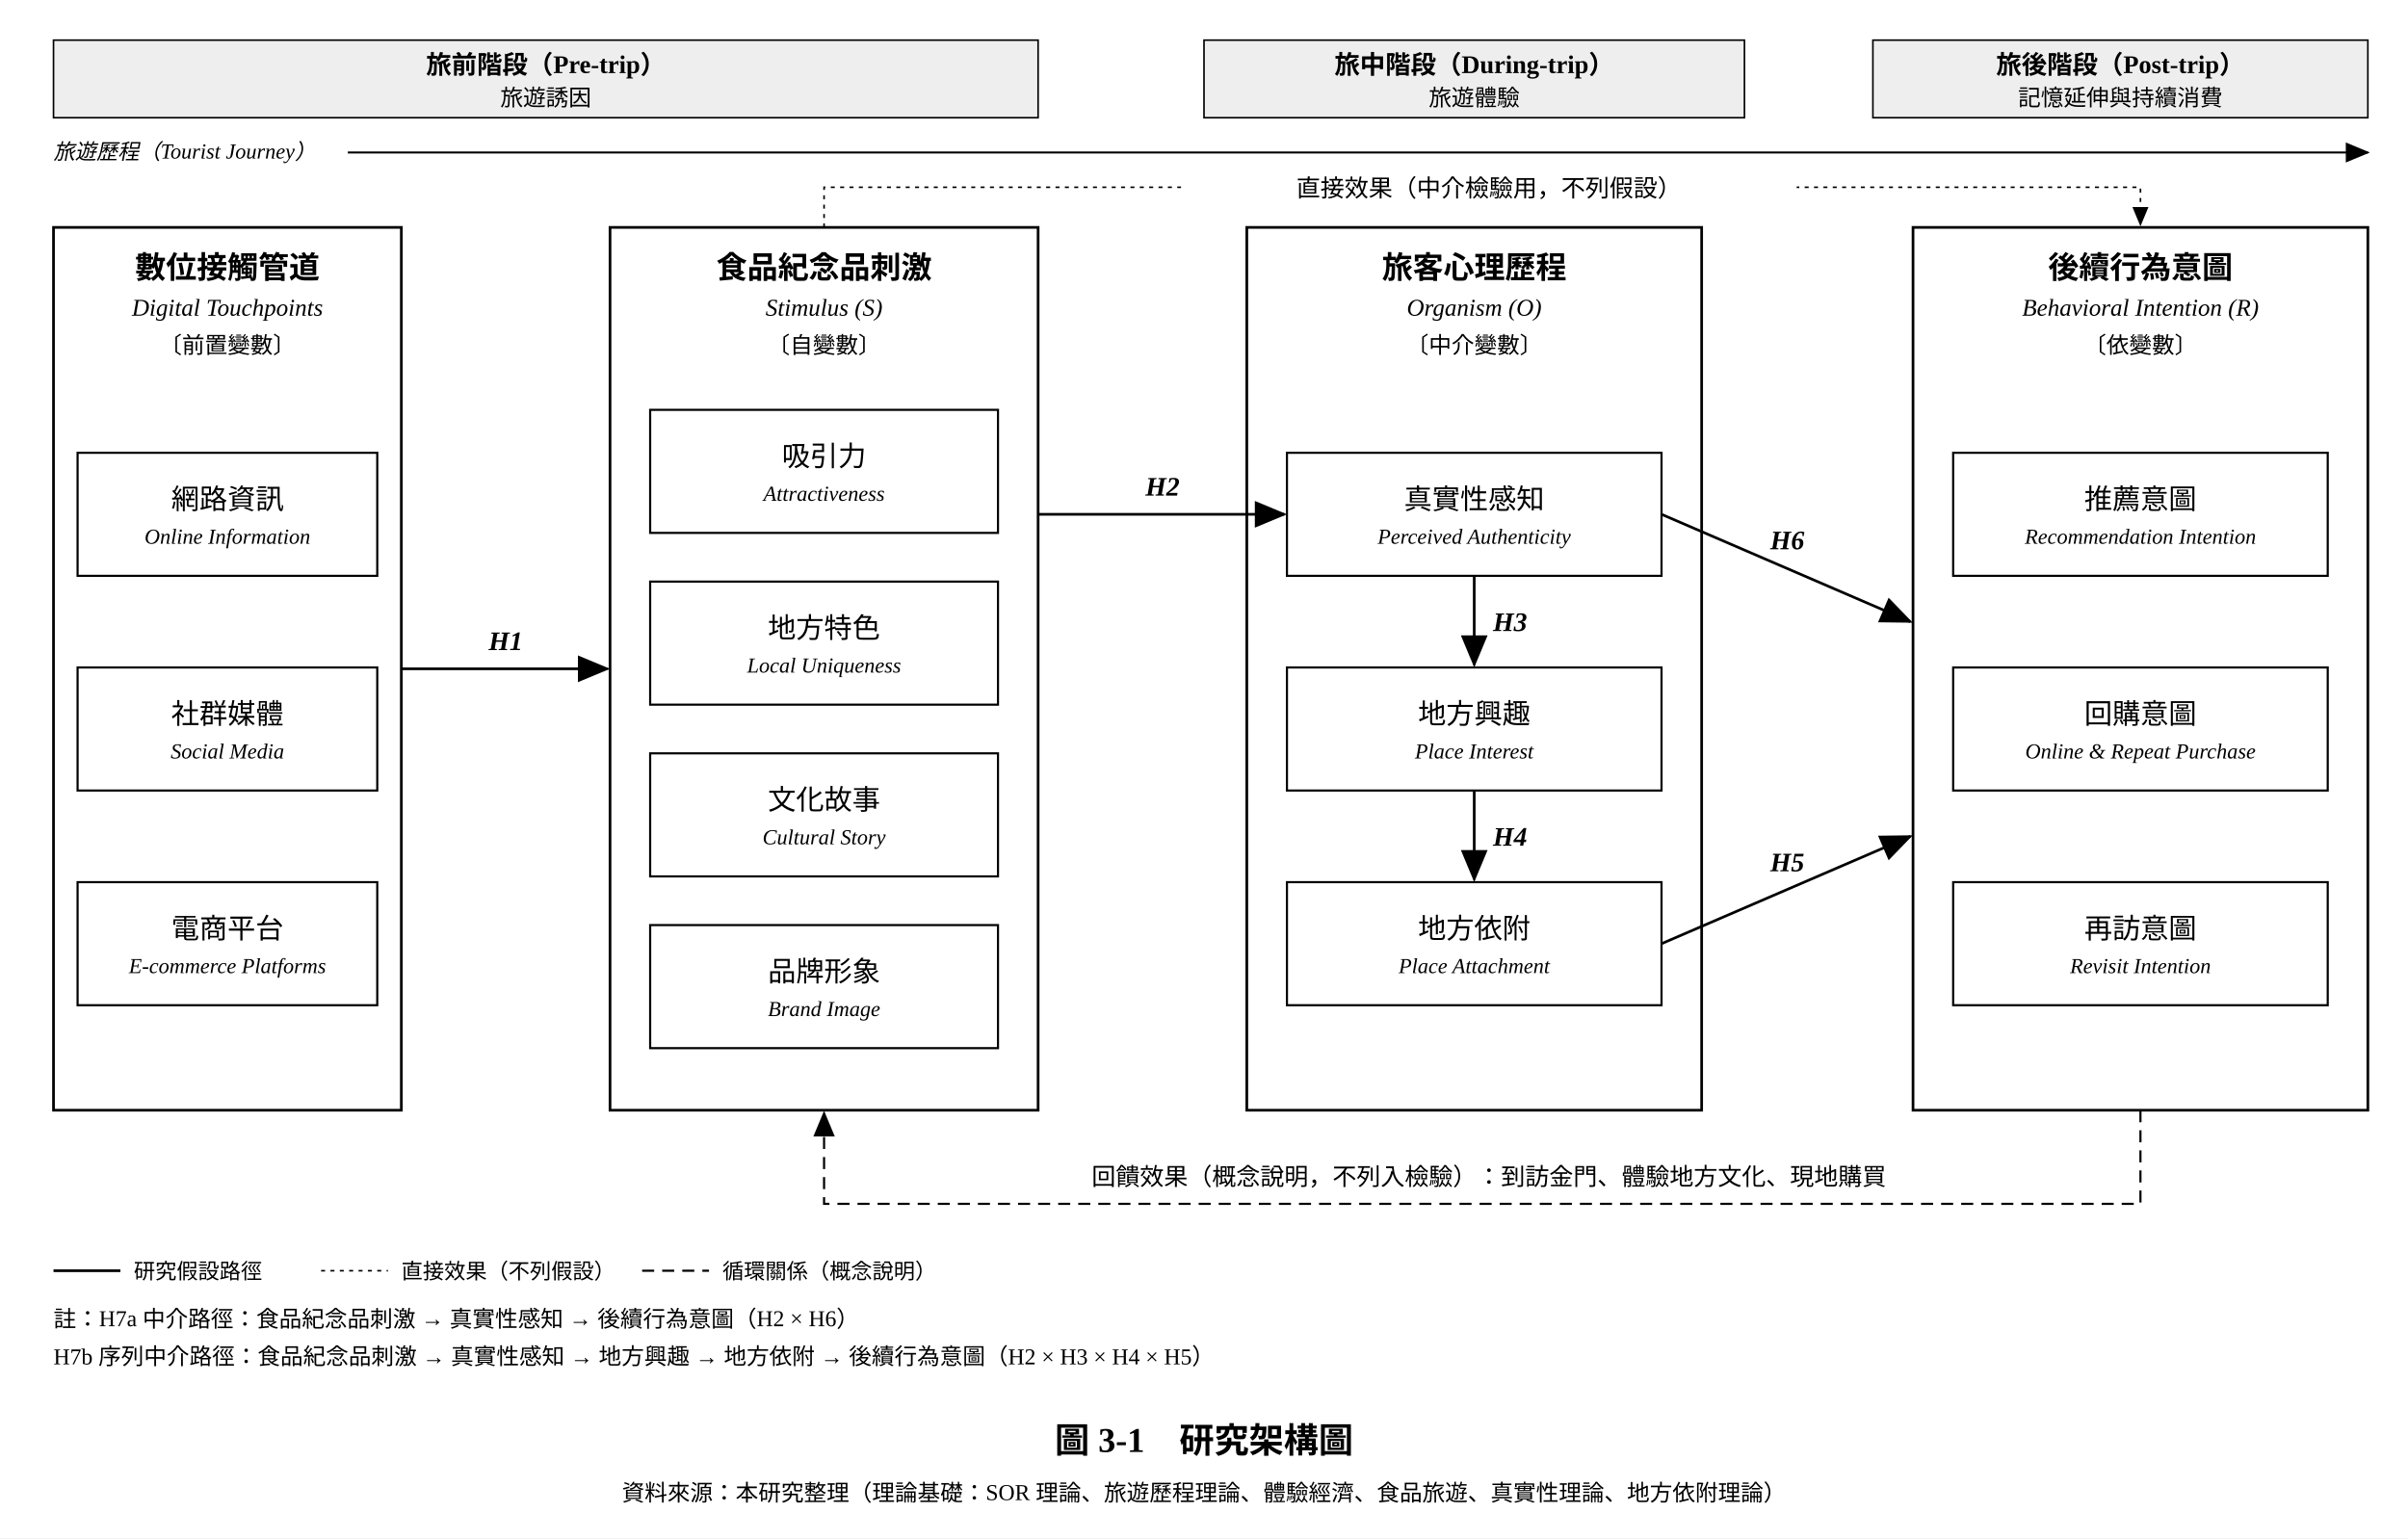
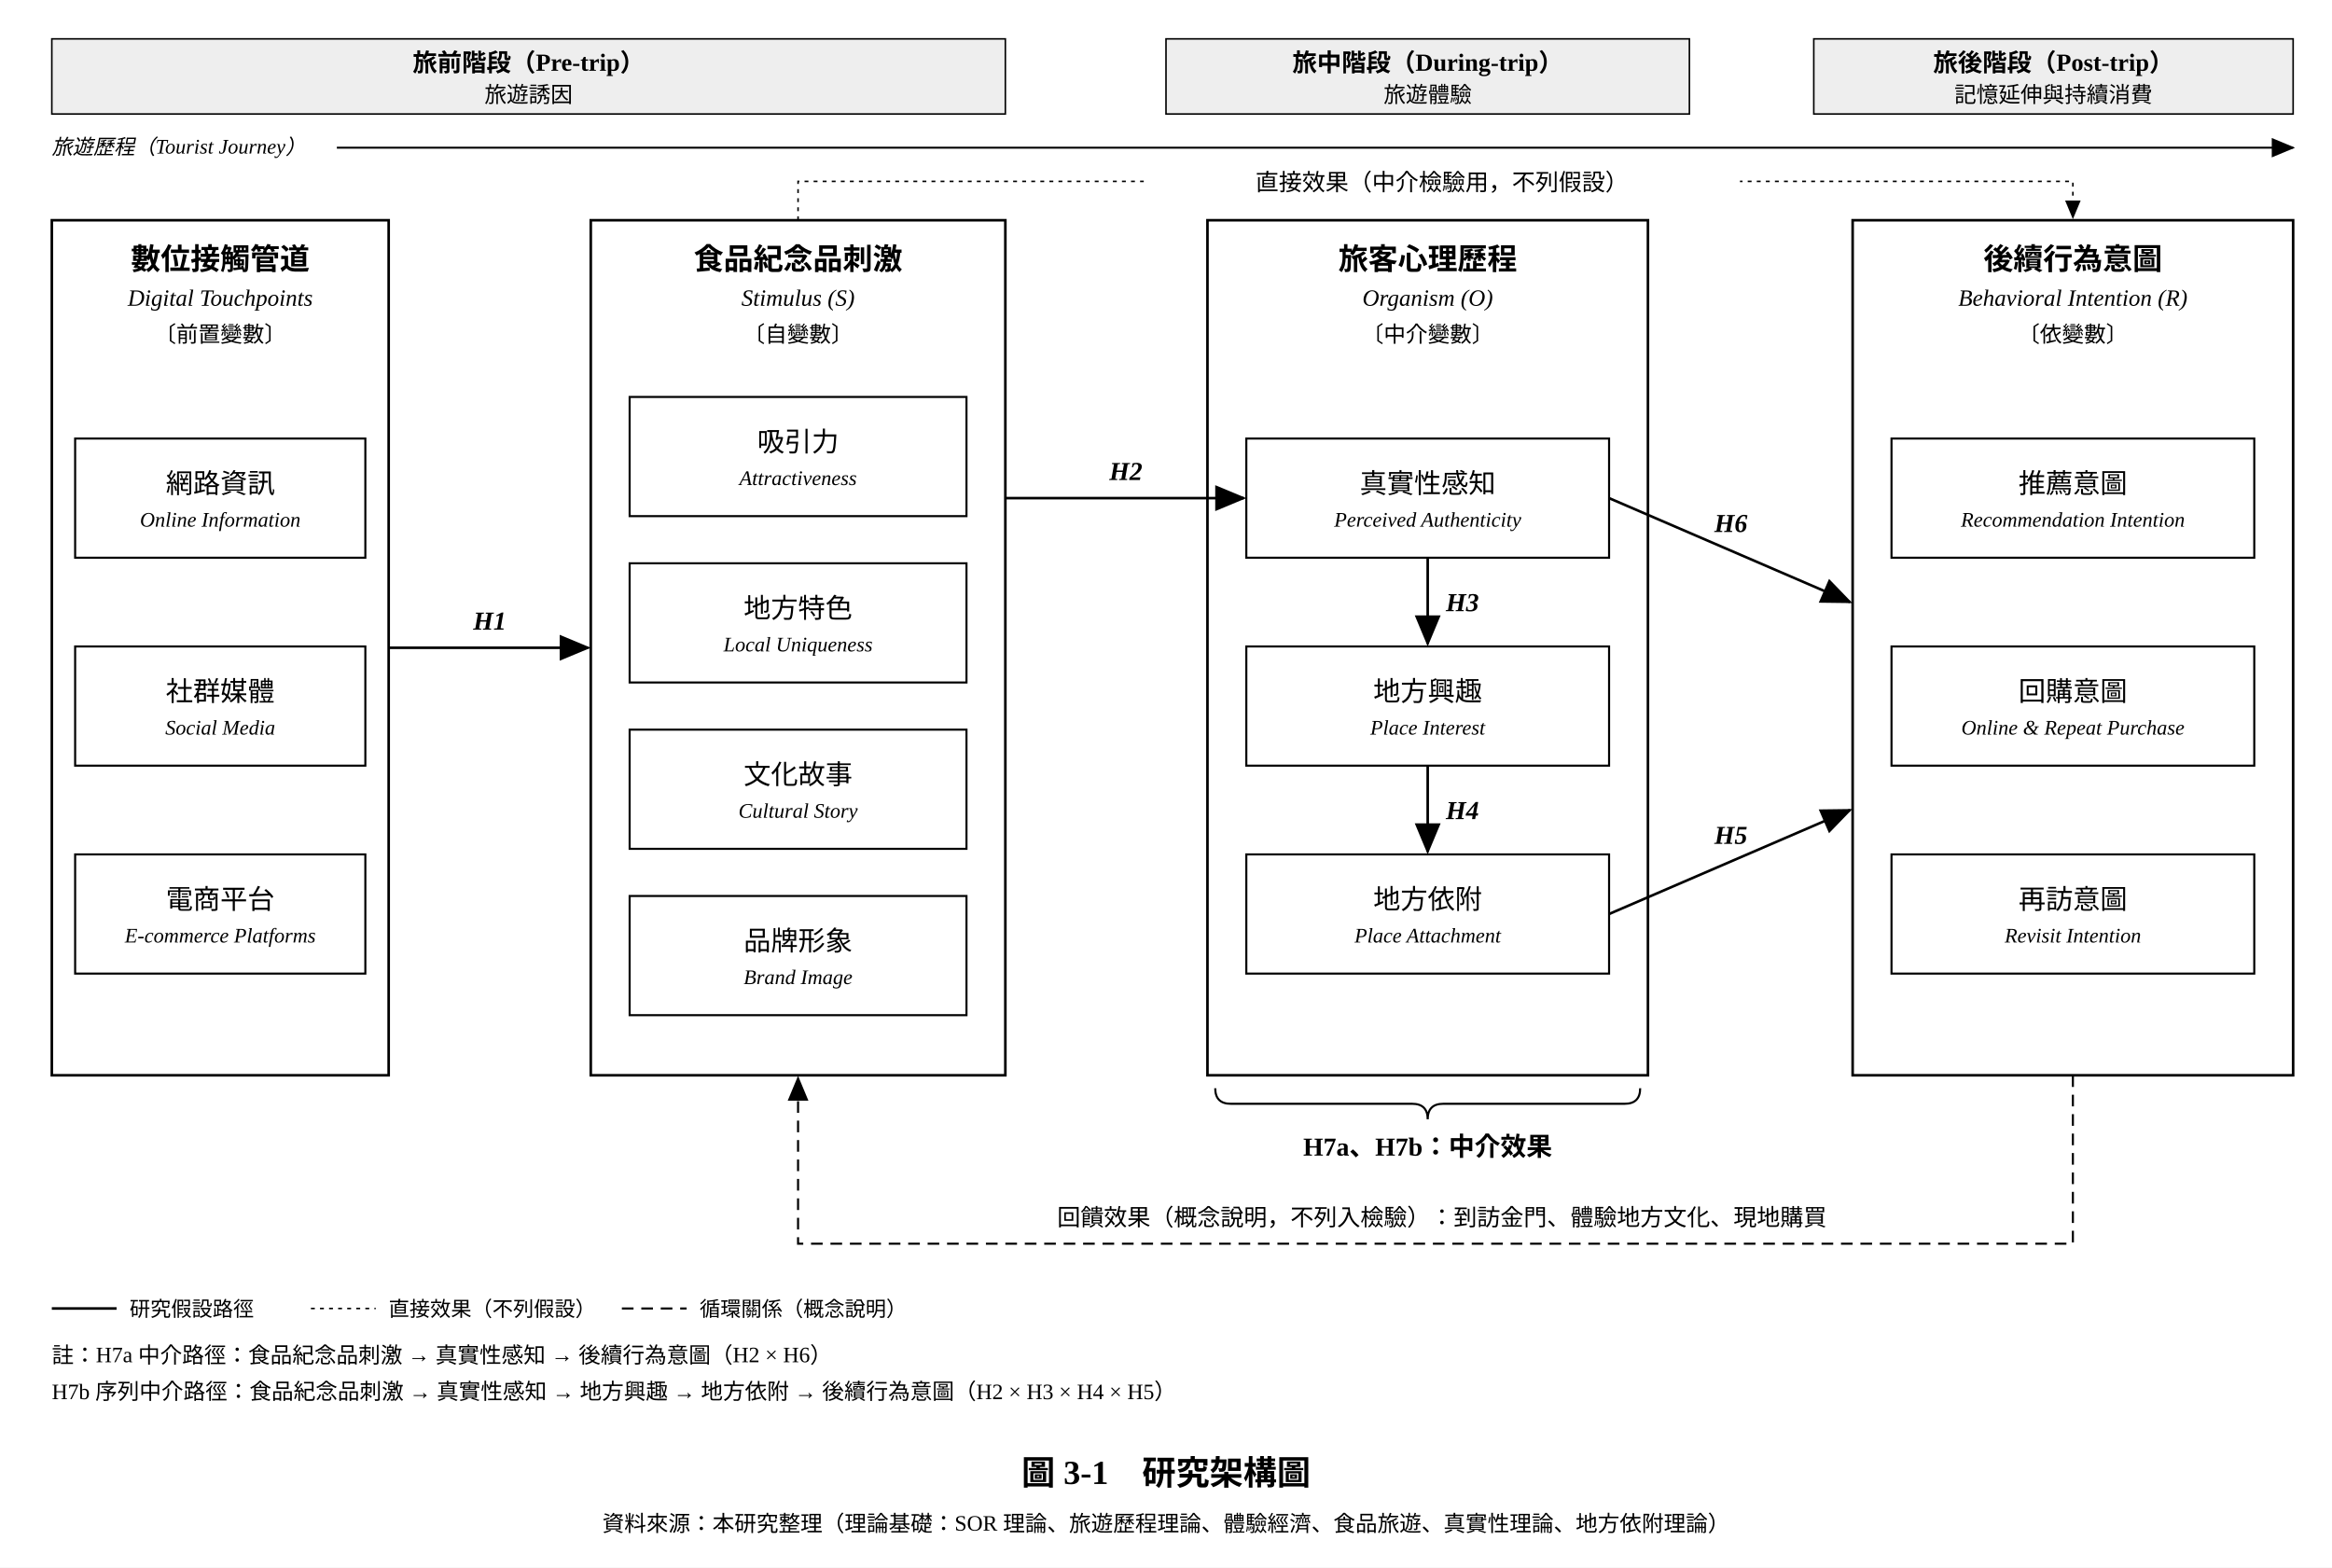
- <svg xmlns="http://www.w3.org/2000/svg" width="1800" height="1150" viewBox="0 0 1800 1150" font-family="'Times New Roman','Liberation Serif','WenQuanYi Zen Hei',serif">
+ <svg xmlns="http://www.w3.org/2000/svg" width="1800" height="1210" viewBox="0 0 1800 1210" font-family="'Times New Roman','Liberation Serif','WenQuanYi Zen Hei',serif">
  <defs>
    <marker id="ah" markerWidth="12" markerHeight="10" refX="11" refY="5" orient="auto">
      <path d="M0,0 L12,5 L0,10 z" fill="#000" />
    </marker>
  </defs>
-   <rect width="1800" height="1150" fill="#fff" />
+   <rect width="1800" height="1210" fill="#fff" />
  <rect x="40" y="30" width="736" height="58" fill="#eee" stroke="#000" stroke-width="1.2" />
  <text x="408.0" y="55" font-size="19" font-weight="bold" font-style="normal" text-anchor="middle">旅前階段（Pre-trip）</text>
  <text x="408.0" y="79" font-size="17" font-weight="normal" font-style="normal" text-anchor="middle">旅遊誘因</text>
  <rect x="900" y="30" width="404" height="58" fill="#eee" stroke="#000" stroke-width="1.2" />
  <text x="1102.0" y="55" font-size="19" font-weight="bold" font-style="normal" text-anchor="middle">旅中階段（During-trip）</text>
  <text x="1102.0" y="79" font-size="17" font-weight="normal" font-style="normal" text-anchor="middle">旅遊體驗</text>
  <rect x="1400" y="30" width="370" height="58" fill="#eee" stroke="#000" stroke-width="1.2" />
  <text x="1585.0" y="55" font-size="19" font-weight="bold" font-style="normal" text-anchor="middle">旅後階段（Post-trip）</text>
  <text x="1585.0" y="79" font-size="17" font-weight="normal" font-style="normal" text-anchor="middle">記憶延伸與持續消費</text>
  <text x="40" y="119" font-size="16" font-weight="normal" font-style="italic" text-anchor="start">旅遊歷程（Tourist Journey）</text>
  <line x1="260" y1="114" x2="1770" y2="114" stroke="#000" stroke-width="1.5" marker-end="url(#ah)" />
  <rect x="40" y="170" width="260" height="660" fill="#fff" stroke="#000" stroke-width="2" />
  <text x="170.0" y="208" font-size="23" font-weight="bold" font-style="normal" text-anchor="middle">數位接觸管道</text>
  <text x="170.0" y="236" font-size="18" font-weight="normal" font-style="italic" text-anchor="middle">Digital Touchpoints</text>
  <text x="170.0" y="264" font-size="17" font-weight="normal" font-style="normal" text-anchor="middle">〔前置變數〕</text>
  <rect x="58" y="338.5" width="224" height="92" fill="#fff" stroke="#000" stroke-width="1.6" />
  <text x="170.0" y="380.5" font-size="21" font-weight="normal" font-style="normal" text-anchor="middle">網路資訊</text>
  <text x="170.0" y="406.5" font-size="16" font-weight="normal" font-style="italic" text-anchor="middle">Online Information</text>
  <rect x="58" y="499.0" width="224" height="92" fill="#fff" stroke="#000" stroke-width="1.6" />
  <text x="170.0" y="541.0" font-size="21" font-weight="normal" font-style="normal" text-anchor="middle">社群媒體</text>
  <text x="170.0" y="567.0" font-size="16" font-weight="normal" font-style="italic" text-anchor="middle">Social Media</text>
  <rect x="58" y="659.5" width="224" height="92" fill="#fff" stroke="#000" stroke-width="1.6" />
  <text x="170.0" y="701.5" font-size="21" font-weight="normal" font-style="normal" text-anchor="middle">電商平台</text>
  <text x="170.0" y="727.5" font-size="16" font-weight="normal" font-style="italic" text-anchor="middle">E-commerce Platforms</text>
  <rect x="456" y="170" width="320" height="660" fill="#fff" stroke="#000" stroke-width="2" />
  <text x="616.0" y="208" font-size="23" font-weight="bold" font-style="normal" text-anchor="middle">食品紀念品刺激</text>
  <text x="616.0" y="236" font-size="18" font-weight="normal" font-style="italic" text-anchor="middle">Stimulus (S)</text>
  <text x="616.0" y="264" font-size="17" font-weight="normal" font-style="normal" text-anchor="middle">〔自變數〕</text>
  <rect x="486" y="306.4" width="260" height="92" fill="#fff" stroke="#000" stroke-width="1.6" />
  <text x="616.0" y="348.4" font-size="21" font-weight="normal" font-style="normal" text-anchor="middle">吸引力</text>
  <text x="616.0" y="374.4" font-size="16" font-weight="normal" font-style="italic" text-anchor="middle">Attractiveness</text>
  <rect x="486" y="434.8" width="260" height="92" fill="#fff" stroke="#000" stroke-width="1.6" />
  <text x="616.0" y="476.8" font-size="21" font-weight="normal" font-style="normal" text-anchor="middle">地方特色</text>
  <text x="616.0" y="502.8" font-size="16" font-weight="normal" font-style="italic" text-anchor="middle">Local Uniqueness</text>
  <rect x="486" y="563.2" width="260" height="92" fill="#fff" stroke="#000" stroke-width="1.6" />
  <text x="616.0" y="605.2" font-size="21" font-weight="normal" font-style="normal" text-anchor="middle">文化故事</text>
  <text x="616.0" y="631.2" font-size="16" font-weight="normal" font-style="italic" text-anchor="middle">Cultural Story</text>
  <rect x="486" y="691.6" width="260" height="92" fill="#fff" stroke="#000" stroke-width="1.6" />
  <text x="616.0" y="733.6" font-size="21" font-weight="normal" font-style="normal" text-anchor="middle">品牌形象</text>
  <text x="616.0" y="759.6" font-size="16" font-weight="normal" font-style="italic" text-anchor="middle">Brand Image</text>
  <rect x="932" y="170" width="340" height="660" fill="#fff" stroke="#000" stroke-width="2" />
  <text x="1102.0" y="208" font-size="23" font-weight="bold" font-style="normal" text-anchor="middle">旅客心理歷程</text>
  <text x="1102.0" y="236" font-size="18" font-weight="normal" font-style="italic" text-anchor="middle">Organism (O)</text>
  <text x="1102.0" y="264" font-size="17" font-weight="normal" font-style="normal" text-anchor="middle">〔中介變數〕</text>
  <rect x="962" y="338.5" width="280" height="92" fill="#fff" stroke="#000" stroke-width="1.6" />
  <text x="1102.0" y="380.5" font-size="21" font-weight="normal" font-style="normal" text-anchor="middle">真實性感知</text>
  <text x="1102.0" y="406.5" font-size="16" font-weight="normal" font-style="italic" text-anchor="middle">Perceived Authenticity</text>
  <rect x="962" y="499.0" width="280" height="92" fill="#fff" stroke="#000" stroke-width="1.6" />
  <text x="1102.0" y="541.0" font-size="21" font-weight="normal" font-style="normal" text-anchor="middle">地方興趣</text>
  <text x="1102.0" y="567.0" font-size="16" font-weight="normal" font-style="italic" text-anchor="middle">Place Interest</text>
  <rect x="962" y="659.5" width="280" height="92" fill="#fff" stroke="#000" stroke-width="1.6" />
  <text x="1102.0" y="701.5" font-size="21" font-weight="normal" font-style="normal" text-anchor="middle">地方依附</text>
  <text x="1102.0" y="727.5" font-size="16" font-weight="normal" font-style="italic" text-anchor="middle">Place Attachment</text>
  <line x1="1102.0" y1="430.5" x2="1102.0" y2="497.0" stroke="#000" stroke-width="2" marker-end="url(#ah)" />
  <text x="1116.0" y="471.75" font-size="20" font-weight="bold" font-style="italic" text-anchor="start">H3</text>
  <line x1="1102.0" y1="591.0" x2="1102.0" y2="657.5" stroke="#000" stroke-width="2" marker-end="url(#ah)" />
  <text x="1116.0" y="632.25" font-size="20" font-weight="bold" font-style="italic" text-anchor="start">H4</text>
  <rect x="1430" y="170" width="340" height="660" fill="#fff" stroke="#000" stroke-width="2" />
  <text x="1600.0" y="208" font-size="23" font-weight="bold" font-style="normal" text-anchor="middle">後續行為意圖</text>
  <text x="1600.0" y="236" font-size="18" font-weight="normal" font-style="italic" text-anchor="middle">Behavioral Intention (R)</text>
  <text x="1600.0" y="264" font-size="17" font-weight="normal" font-style="normal" text-anchor="middle">〔依變數〕</text>
  <rect x="1460" y="338.5" width="280" height="92" fill="#fff" stroke="#000" stroke-width="1.6" />
  <text x="1600.0" y="380.5" font-size="21" font-weight="normal" font-style="normal" text-anchor="middle">推薦意圖</text>
  <text x="1600.0" y="406.5" font-size="16" font-weight="normal" font-style="italic" text-anchor="middle">Recommendation Intention</text>
  <rect x="1460" y="499.0" width="280" height="92" fill="#fff" stroke="#000" stroke-width="1.6" />
  <text x="1600.0" y="541.0" font-size="21" font-weight="normal" font-style="normal" text-anchor="middle">回購意圖</text>
  <text x="1600.0" y="567.0" font-size="16" font-weight="normal" font-style="italic" text-anchor="middle">Online &amp; Repeat Purchase</text>
  <rect x="1460" y="659.5" width="280" height="92" fill="#fff" stroke="#000" stroke-width="1.6" />
  <text x="1600.0" y="701.5" font-size="21" font-weight="normal" font-style="normal" text-anchor="middle">再訪意圖</text>
  <text x="1600.0" y="727.5" font-size="16" font-weight="normal" font-style="italic" text-anchor="middle">Revisit Intention</text>
  <line x1="300" y1="500.0" x2="454" y2="500.0" stroke="#000" stroke-width="2" marker-end="url(#ah)" />
  <text x="378.0" y="486.0" font-size="20" font-weight="bold" font-style="italic" text-anchor="middle">H1</text>
  <line x1="776" y1="384.5" x2="960" y2="384.5" stroke="#000" stroke-width="2" marker-end="url(#ah)" />
  <text x="869.0" y="370.5" font-size="20" font-weight="bold" font-style="italic" text-anchor="middle">H2</text>
  <line x1="1242" y1="384.5" x2="1428" y2="464.75" stroke="#000" stroke-width="2" marker-end="url(#ah)" />
  <text x="1336.0" y="410.625" font-size="20" font-weight="bold" font-style="italic" text-anchor="middle">H6</text>
  <line x1="1242" y1="705.5" x2="1428" y2="625.25" stroke="#000" stroke-width="2" marker-end="url(#ah)" />
  <text x="1336.0" y="651.375" font-size="20" font-weight="bold" font-style="italic" text-anchor="middle">H5</text>
  <path d="M616.0,170 L616.0,140 L1600.0,140 L1600.0,168" fill="none" stroke="#000" stroke-width="1.2" stroke-dasharray="3,4" marker-end="url(#ah)" />
  <rect x="883.0" y="126" width="460" height="28" fill="#fff" />
  <text x="1113.0" y="147" font-size="18" font-weight="normal" font-style="normal" text-anchor="middle">直接效果（中介檢驗用，不列假設）</text>
-   <path d="M1600.0,830 L1600.0,900 L616.0,900 L616.0,832" fill="none" stroke="#000" stroke-width="1.6" stroke-dasharray="9,6" marker-end="url(#ah)" />
-   <text x="1113.0" y="886" font-size="18" font-weight="normal" font-style="normal" text-anchor="middle">回饋效果（概念說明，不列入檢驗）：到訪金門、體驗地方文化、現地購買</text>
-   <line x1="40" y1="950" x2="90" y2="950" stroke="#000" stroke-width="2" />
-   <text x="100" y="956" font-size="16" font-weight="normal" font-style="normal" text-anchor="start">研究假設路徑</text>
-   <line x1="240" y1="950" x2="290" y2="950" stroke="#000" stroke-width="1.2" stroke-dasharray="3,4" />
-   <text x="300" y="956" font-size="16" font-weight="normal" font-style="normal" text-anchor="start">直接效果（不列假設）</text>
-   <line x1="480" y1="950" x2="530" y2="950" stroke="#000" stroke-width="1.6" stroke-dasharray="9,6" />
-   <text x="540" y="956" font-size="16" font-weight="normal" font-style="normal" text-anchor="start">循環關係（概念說明）</text>
-   <text x="40" y="992" font-size="17" font-weight="normal" font-style="normal" text-anchor="start">註：H7a 中介路徑：食品紀念品刺激 → 真實性感知 → 後續行為意圖（H2 × H6）</text>
-   <text x="40" y="1020" font-size="17" font-weight="normal" font-style="normal" text-anchor="start">　　H7b 序列中介路徑：食品紀念品刺激 → 真實性感知 → 地方興趣 → 地方依附 → 後續行為意圖（H2 × H3 × H4 × H5）</text>
-   <text x="900.0" y="1086" font-size="26" font-weight="bold" font-style="normal" text-anchor="middle">圖 3-1　研究架構圖</text>
-   <text x="900.0" y="1122" font-size="17" font-weight="normal" font-style="normal" text-anchor="middle">資料來源：本研究整理（理論基礎：SOR 理論、旅遊歷程理論、體驗經濟、食品旅遊、真實性理論、地方依附理論）</text>
+   <path d="M938,840 Q938,852.0 950,852.0 L1090.0,852.0 Q1102.0,852.0 1102.0,864 Q1102.0,852.0 1114.0,852.0 L1254,852.0 Q1266,852.0 1266,840" fill="none" stroke="#000" stroke-width="1.6" />
+   <text x="1102.0" y="892" font-size="20" font-weight="bold" font-style="normal" text-anchor="middle">H7a、H7b：中介效果</text>
+   <path d="M1600.0,830 L1600.0,960 L616.0,960 L616.0,832" fill="none" stroke="#000" stroke-width="1.6" stroke-dasharray="9,6" marker-end="url(#ah)" />
+   <text x="1113.0" y="946" font-size="18" font-weight="normal" font-style="normal" text-anchor="middle">回饋效果（概念說明，不列入檢驗）：到訪金門、體驗地方文化、現地購買</text>
+   <line x1="40" y1="1010" x2="90" y2="1010" stroke="#000" stroke-width="2" />
+   <text x="100" y="1016" font-size="16" font-weight="normal" font-style="normal" text-anchor="start">研究假設路徑</text>
+   <line x1="240" y1="1010" x2="290" y2="1010" stroke="#000" stroke-width="1.2" stroke-dasharray="3,4" />
+   <text x="300" y="1016" font-size="16" font-weight="normal" font-style="normal" text-anchor="start">直接效果（不列假設）</text>
+   <line x1="480" y1="1010" x2="530" y2="1010" stroke="#000" stroke-width="1.6" stroke-dasharray="9,6" />
+   <text x="540" y="1016" font-size="16" font-weight="normal" font-style="normal" text-anchor="start">循環關係（概念說明）</text>
+   <text x="40" y="1052" font-size="17" font-weight="normal" font-style="normal" text-anchor="start">註：H7a 中介路徑：食品紀念品刺激 → 真實性感知 → 後續行為意圖（H2 × H6）</text>
+   <text x="40" y="1080" font-size="17" font-weight="normal" font-style="normal" text-anchor="start">　　H7b 序列中介路徑：食品紀念品刺激 → 真實性感知 → 地方興趣 → 地方依附 → 後續行為意圖（H2 × H3 × H4 × H5）</text>
+   <text x="900.0" y="1146" font-size="26" font-weight="bold" font-style="normal" text-anchor="middle">圖 3-1　研究架構圖</text>
+   <text x="900.0" y="1182" font-size="17" font-weight="normal" font-style="normal" text-anchor="middle">資料來源：本研究整理（理論基礎：SOR 理論、旅遊歷程理論、體驗經濟、食品旅遊、真實性理論、地方依附理論）</text>
</svg>
